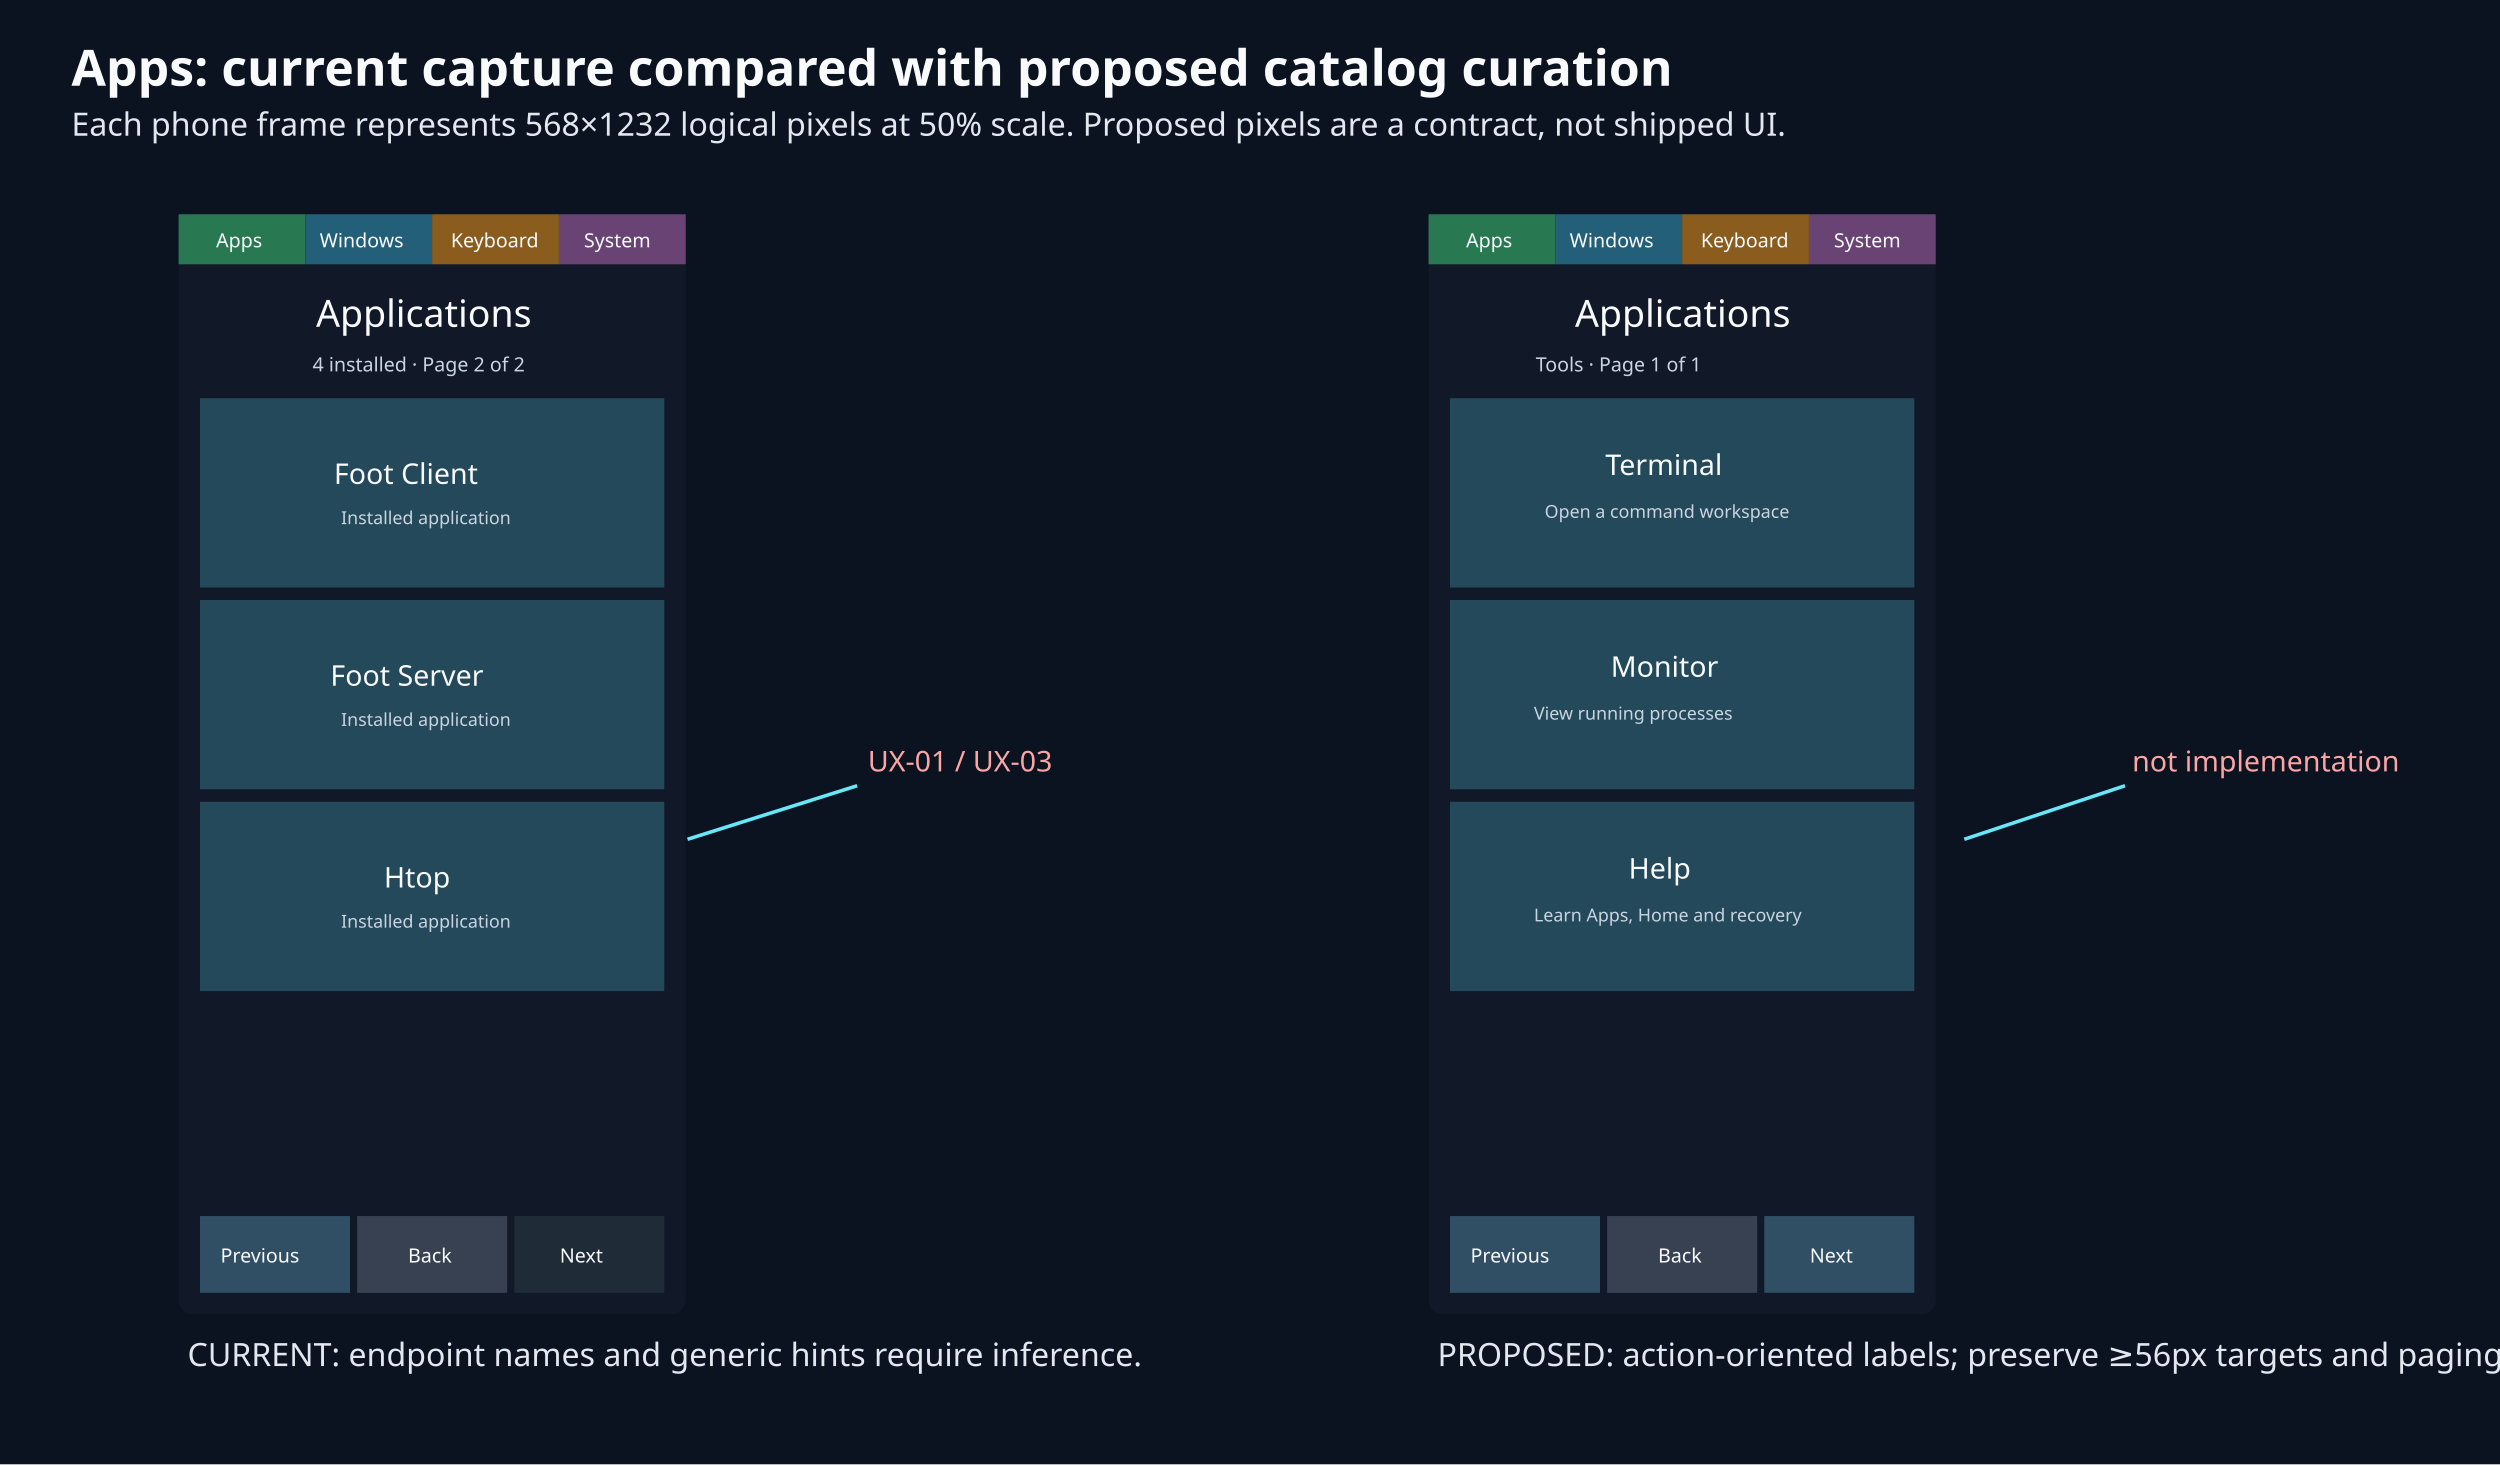
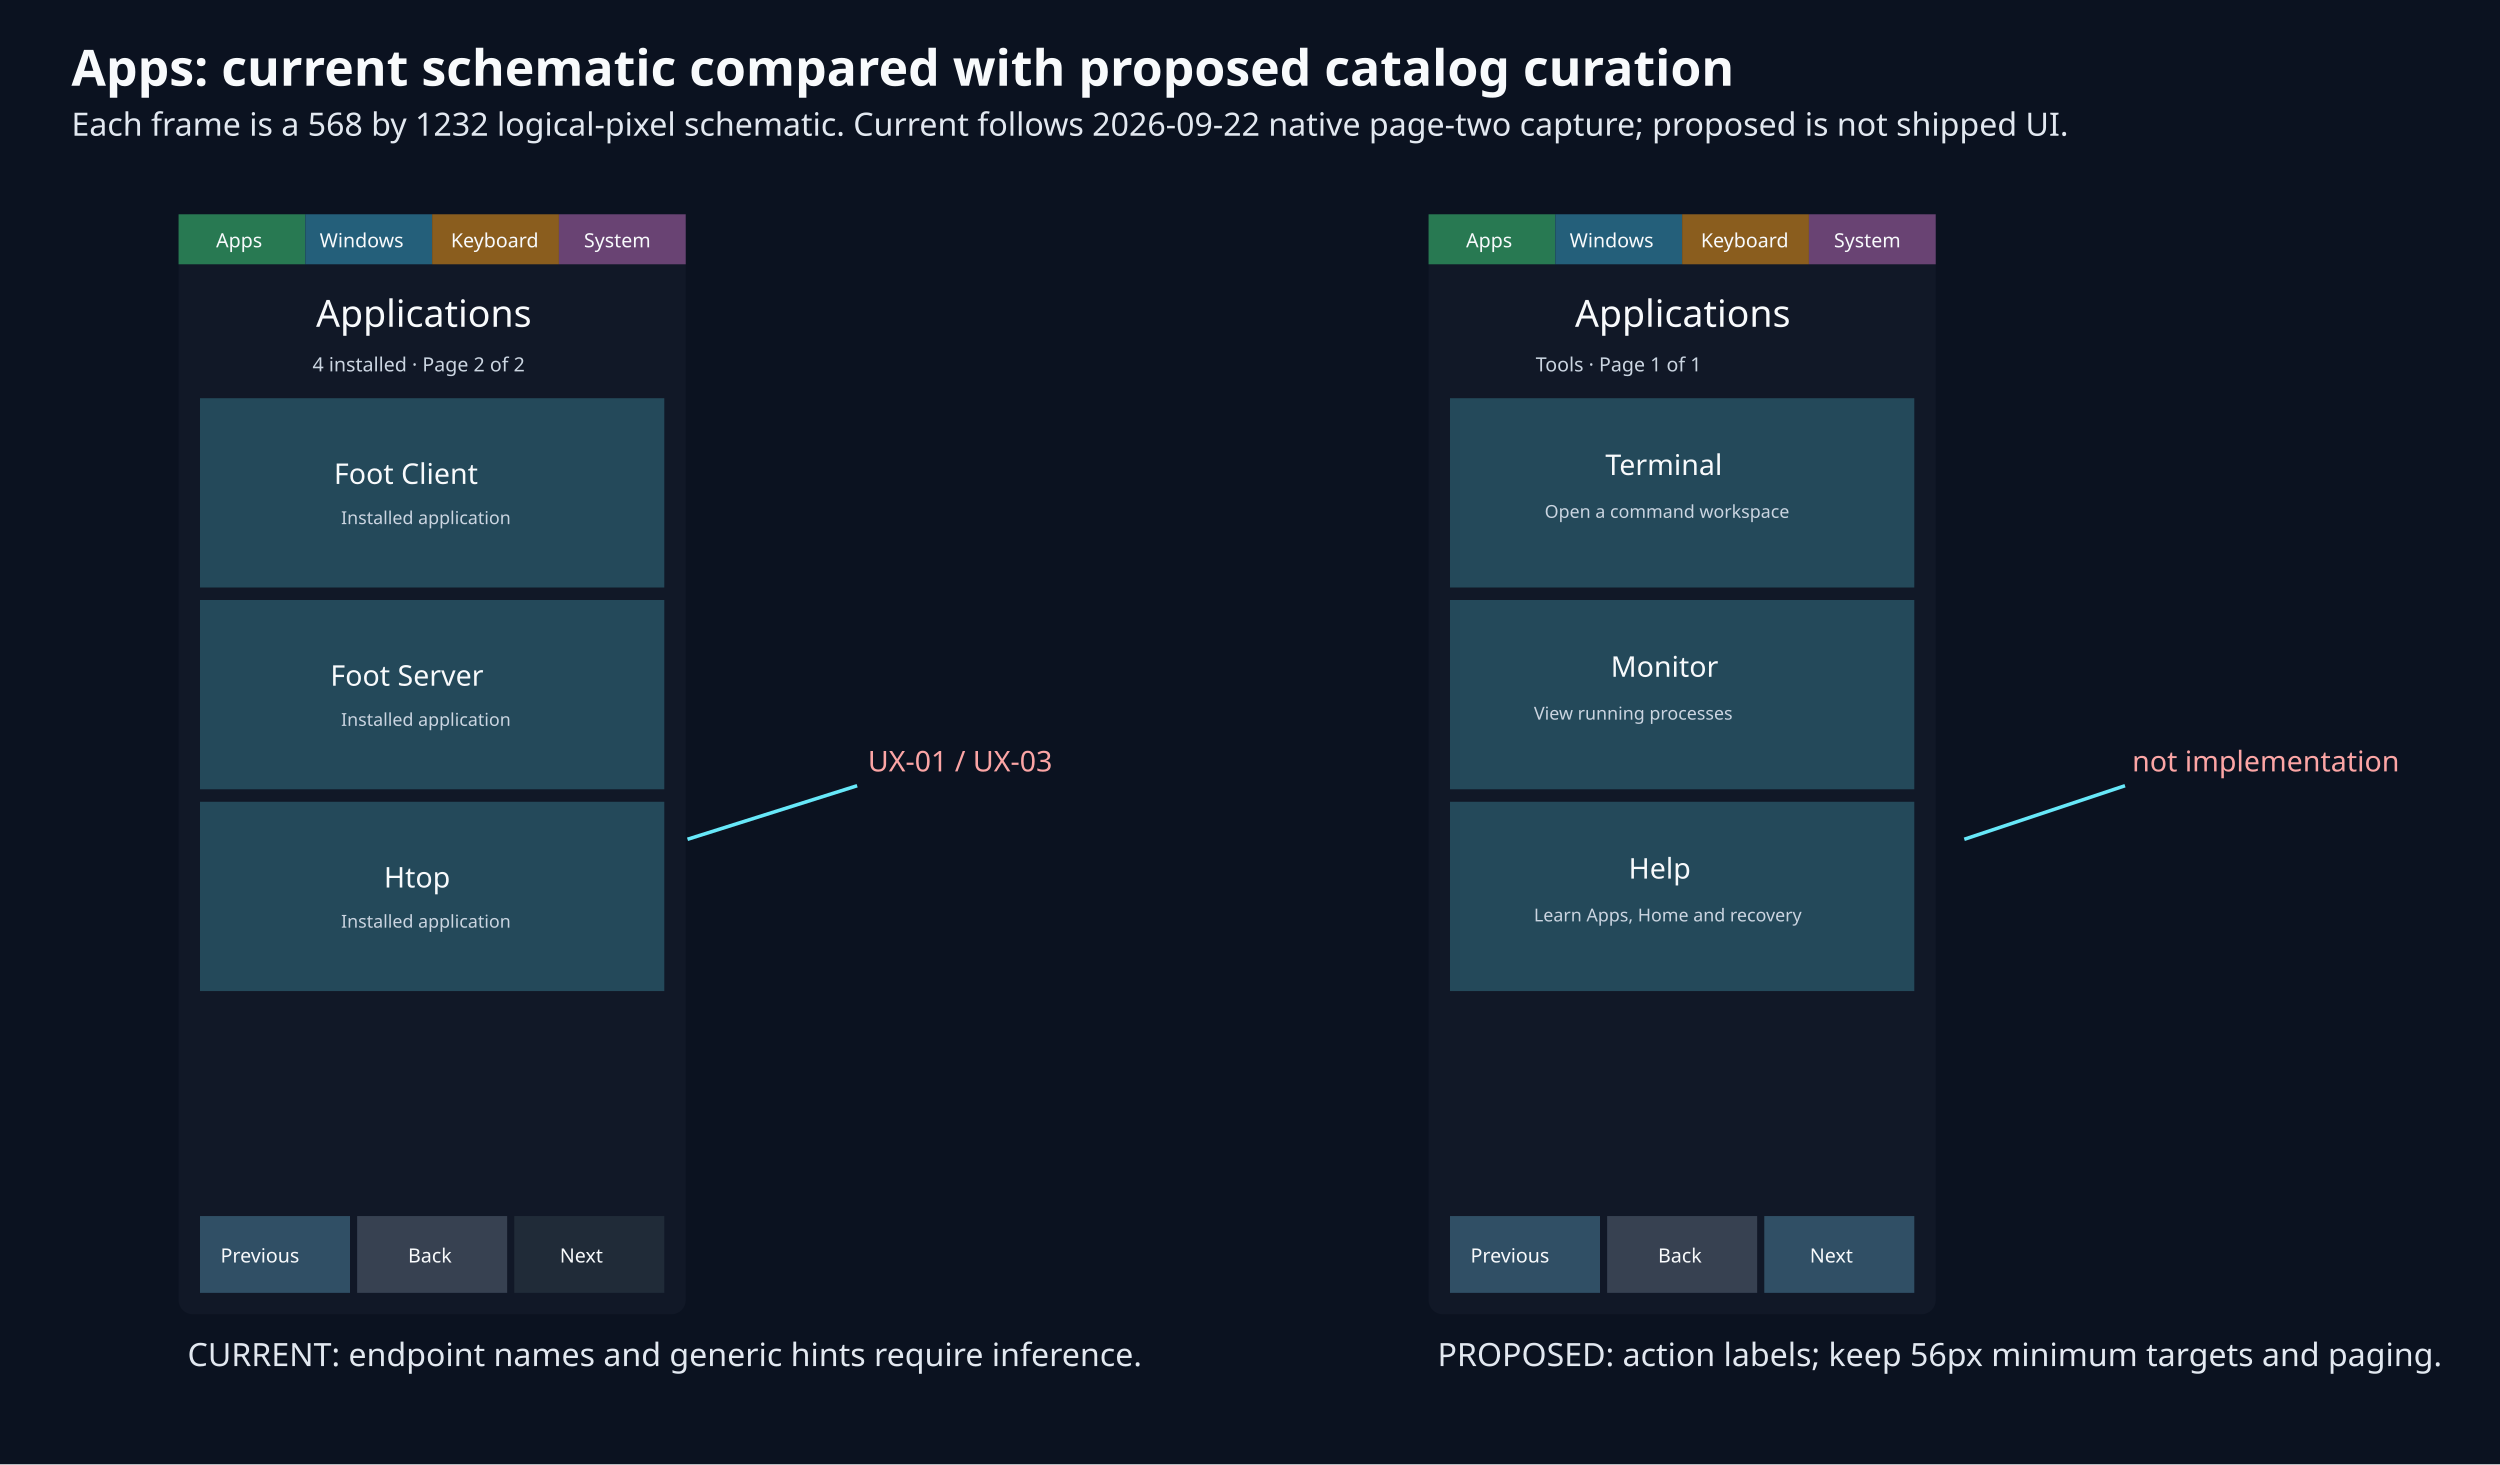
<svg xmlns="http://www.w3.org/2000/svg" width="1400" height="820" viewBox="0 0 1400 820" role="img" aria-labelledby="title desc">
  <style>.bg{fill:#111827}.bar{fill:#245f7a}.card{fill:#24495a}.muted{fill:#cbd5e1}.white{fill:#f8fafc}.note{fill:#e2e8f0;font:18px sans-serif}.head{fill:#f8fafc;font:700 28px sans-serif}.label{fill:#f8fafc;font:22px sans-serif}.small{fill:#cbd5e1;font:16px sans-serif}.warn{fill:#fca5a5;font:16px sans-serif}.line{stroke:#67e8f9;stroke-width:2;fill:none}</style>
  <rect width="1400" height="820" fill="#0b1220" />
-   <text x="40" y="48" class="head">Apps: current capture compared with proposed catalog curation</text>
-   <text x="40" y="76" class="note">Each phone frame represents 568×1232 logical pixels at 50% scale. Proposed pixels are a contract, not shipped UI.</text>
+   <text x="40" y="48" class="head">Apps: current schematic compared with proposed catalog curation</text>
+   <text x="40" y="76" class="note">Each frame is a 568 by 1232 logical-pixel schematic. Current follows 2026-09-22 native page-two capture; proposed is not shipped UI.</text>
  <g transform="translate(100 120) scale(.5)">
    <rect width="568" height="1232" rx="16" class="bg" />
    <rect x="0" y="0" width="142" height="56" fill="#287952" />
    <rect x="142" y="0" width="142" height="56" class="bar" />
    <rect x="284" y="0" width="142" height="56" fill="#8a5d1e" />
    <rect x="426" y="0" width="142" height="56" fill="#694373" />
    <text x="42" y="37" class="label">Apps</text>
    <text x="158" y="37" class="label">Windows</text>
    <text x="305" y="37" class="label">Keyboard</text>
    <text x="454" y="37" class="label">System</text>
    <text x="154" y="126" class="white" style="font:42px sans-serif">Applications</text>
    <text x="150" y="176" class="muted" style="font:22px sans-serif">4 installed · Page 2 of 2</text>
    <g class="card">
      <rect x="24" y="206" width="520" height="212" />
      <rect x="24" y="432" width="520" height="212" />
      <rect x="24" y="658" width="520" height="212" />
    </g>
    <text x="174" y="302" class="white" style="font:32px sans-serif">Foot Client</text>
    <text x="182" y="347" class="muted" style="font:20px sans-serif">Installed application</text>
    <text x="170" y="528" class="white" style="font:32px sans-serif">Foot Server</text>
    <text x="182" y="573" class="muted" style="font:20px sans-serif">Installed application</text>
    <text x="230" y="754" class="white" style="font:32px sans-serif">Htop</text>
    <text x="182" y="799" class="muted" style="font:20px sans-serif">Installed application</text>
    <rect x="24" y="1122" width="168" height="86" fill="#304f65" />
    <rect x="200" y="1122" width="168" height="86" fill="#374151" />
    <rect x="376" y="1122" width="168" height="86" fill="#202b38" />
    <text x="47" y="1174" class="label">Previous</text>
    <text x="257" y="1174" class="label">Back</text>
    <text x="427" y="1174" class="label">Next</text>
  </g>
  <text x="105" y="765" class="note">CURRENT: endpoint names and generic hints require inference.</text>
  <path d="M385 470 L480 440" class="line" />
  <text x="486" y="432" class="warn">UX-01 / UX-03</text>
  <g transform="translate(800 120) scale(.5)">
    <rect width="568" height="1232" rx="16" class="bg" />
    <rect x="0" y="0" width="142" height="56" fill="#287952" />
    <rect x="142" y="0" width="142" height="56" class="bar" />
    <rect x="284" y="0" width="142" height="56" fill="#8a5d1e" />
    <rect x="426" y="0" width="142" height="56" fill="#694373" />
    <text x="42" y="37" class="label">Apps</text>
    <text x="158" y="37" class="label">Windows</text>
    <text x="305" y="37" class="label">Keyboard</text>
    <text x="454" y="37" class="label">System</text>
    <text x="164" y="126" class="white" style="font:42px sans-serif">Applications</text>
    <text x="120" y="176" class="muted" style="font:22px sans-serif">Tools · Page 1 of 1</text>
    <g class="card">
      <rect x="24" y="206" width="520" height="212" />
      <rect x="24" y="432" width="520" height="212" />
      <rect x="24" y="658" width="520" height="212" />
    </g>
    <text x="198" y="292" class="white" style="font:32px sans-serif">Terminal</text>
    <text x="130" y="340" class="muted" style="font:20px sans-serif">Open a command workspace</text>
    <text x="204" y="518" class="white" style="font:32px sans-serif">Monitor</text>
    <text x="118" y="566" class="muted" style="font:20px sans-serif">View running processes</text>
    <text x="224" y="744" class="white" style="font:32px sans-serif">Help</text>
    <text x="118" y="792" class="muted" style="font:20px sans-serif">Learn Apps, Home and recovery</text>
    <rect x="24" y="1122" width="168" height="86" fill="#304f65" />
    <rect x="200" y="1122" width="168" height="86" fill="#374151" />
    <rect x="376" y="1122" width="168" height="86" fill="#304f65" />
    <text x="47" y="1174" class="label">Previous</text>
    <text x="257" y="1174" class="label">Back</text>
    <text x="427" y="1174" class="label">Next</text>
  </g>
-   <text x="805" y="765" class="note">PROPOSED: action-oriented labels; preserve ≥56px targets and paging.</text>
+   <text x="805" y="765" class="note">PROPOSED: action labels; keep 56px minimum targets and paging.</text>
  <path d="M1100 470 L1190 440" class="line" />
  <text x="1194" y="432" class="warn">not implementation</text>
</svg>
